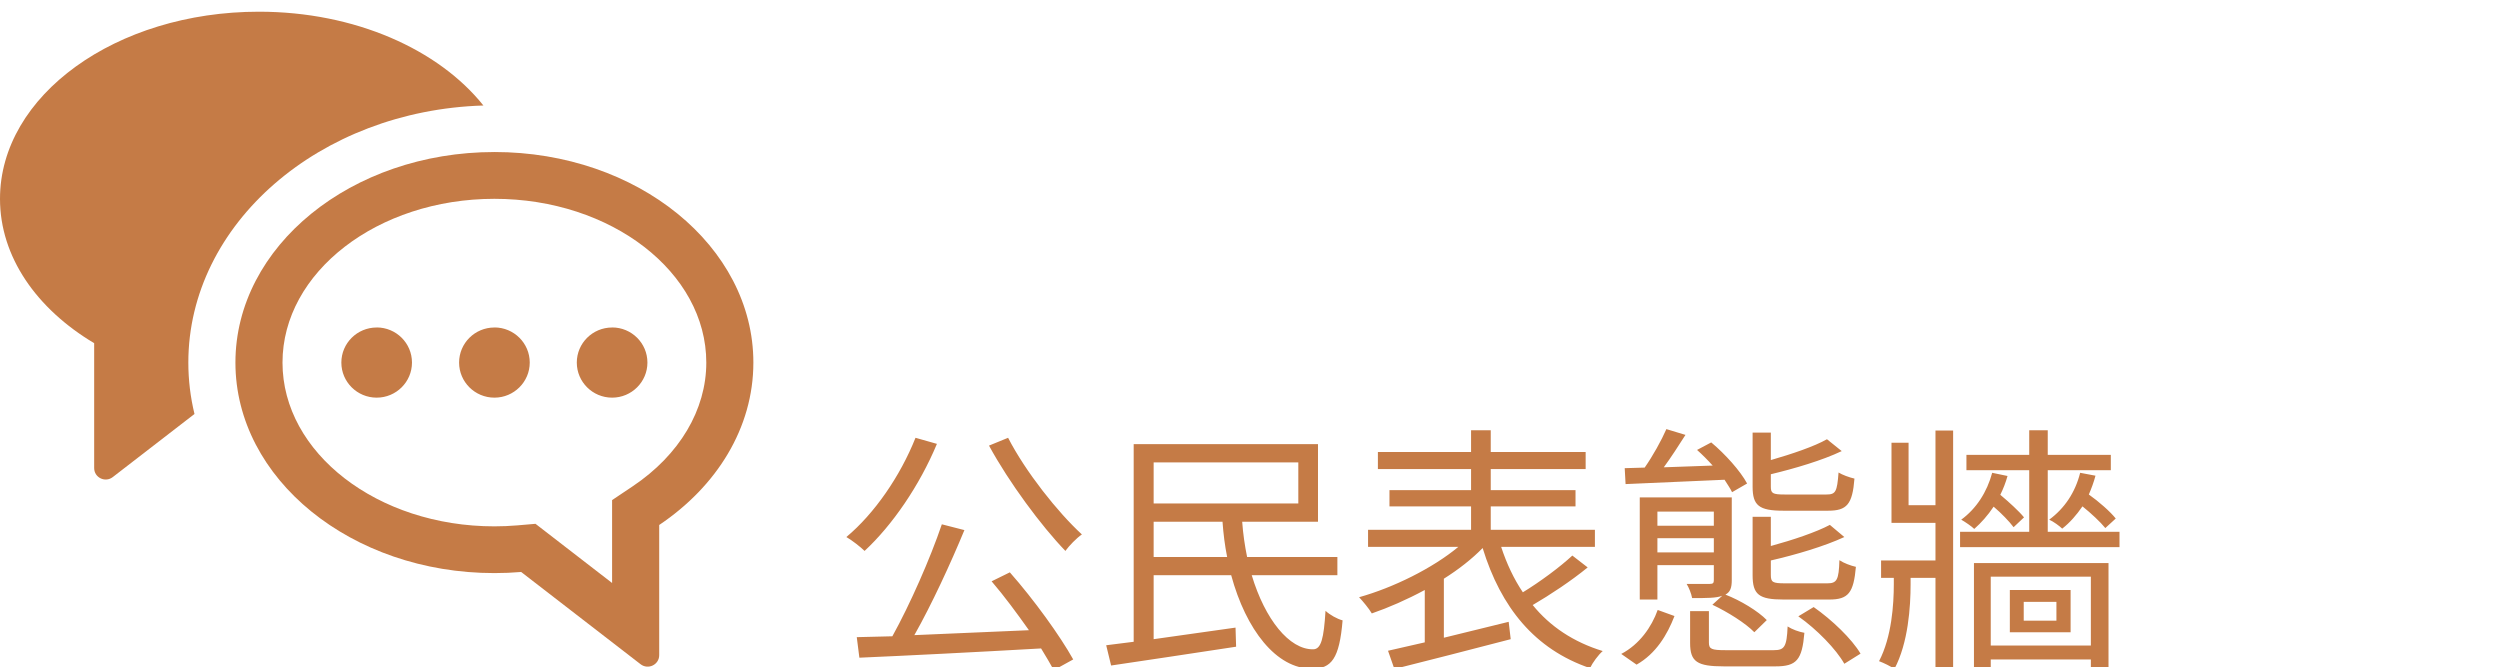
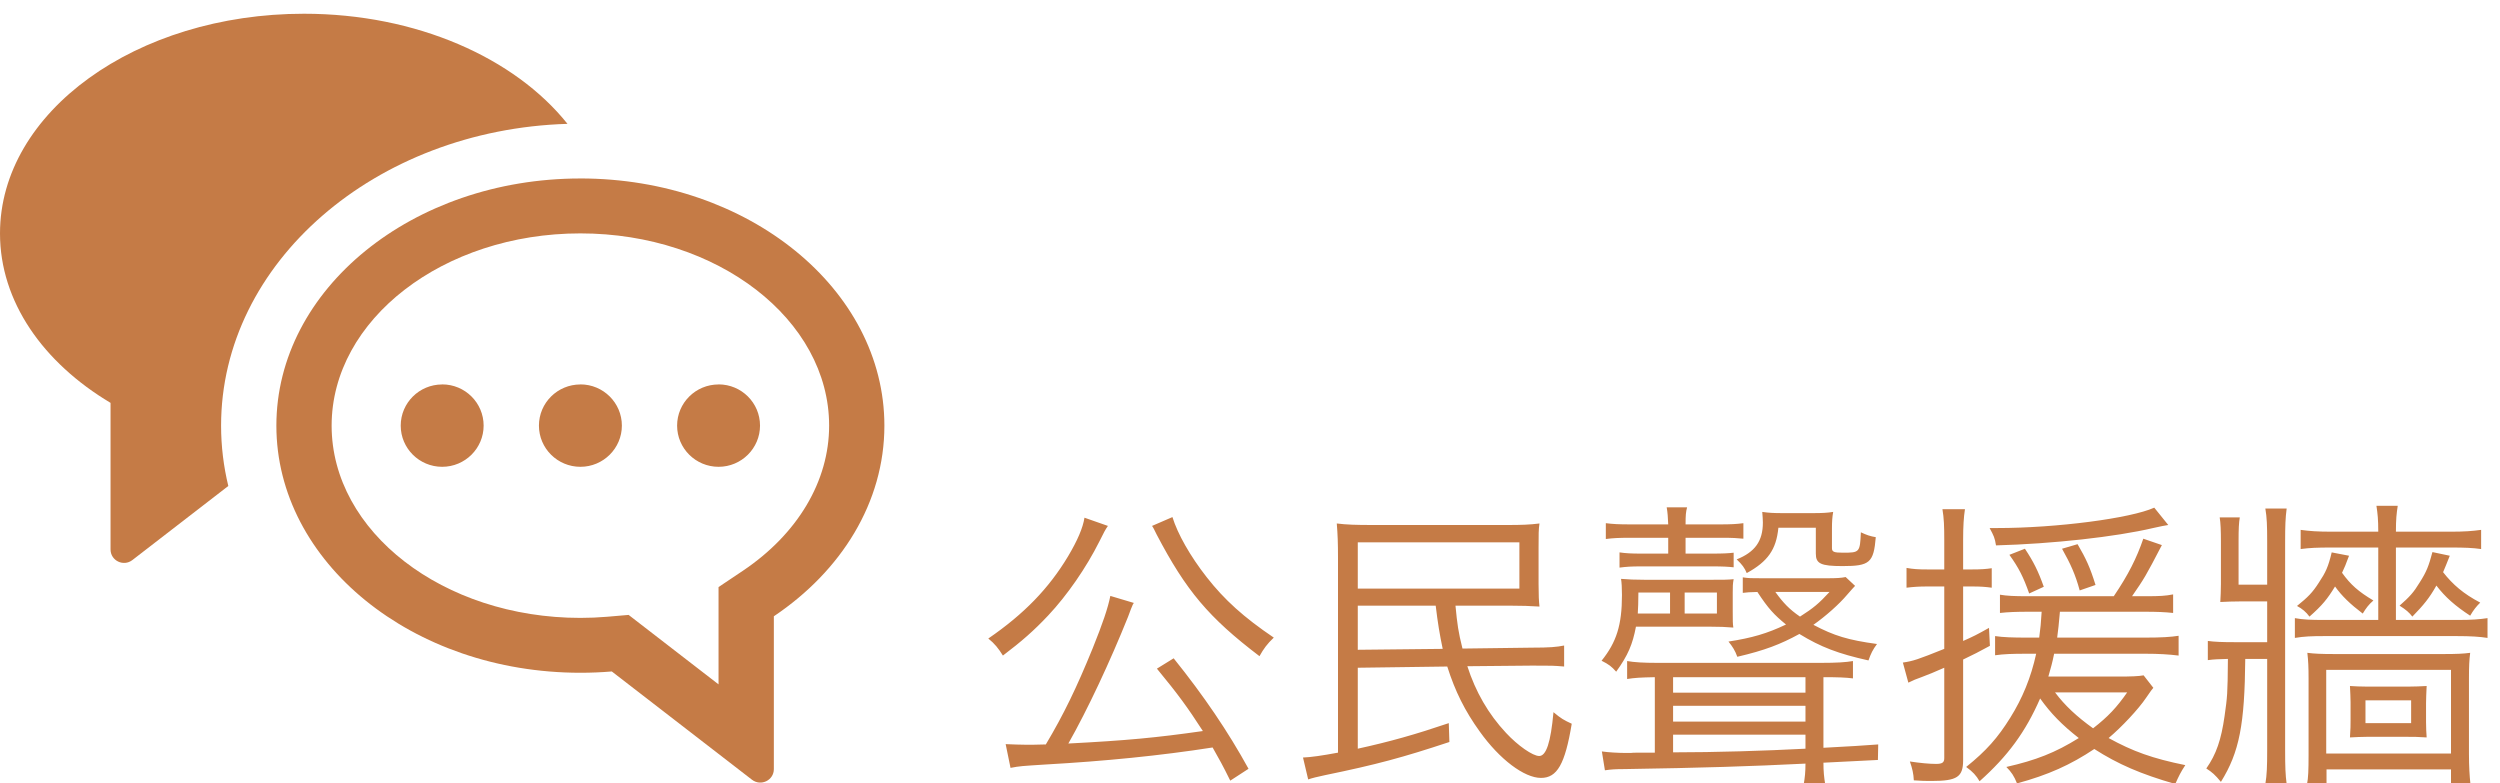
- <svg xmlns="http://www.w3.org/2000/svg" width="135" height="36" viewBox="0 0 135 36">
+ <svg xmlns="http://www.w3.org/2000/svg" width="115" height="36" viewBox="0 0 115 36">
  <g fill="none" fill-rule="evenodd">
    <g fill="#C57B46">
-       <text font-family="Hiragino Kaku Gothic ProN" font-size="14" font-weight="313">
-         <tspan x="45" y="35">公民表態牆</tspan>
-       </text>
      <path d="M10.17 19.58c0-7.495 7.095-13.618 15.934-13.883C23.688 2.67 19.167.632 13.984.632 6.26.632 0 5.156 0 10.737c0 3.138 1.98 5.942 5.085 7.795v6.744c0 .514.595.803 1.004.487l4.413-3.408c-.217-.897-.332-1.826-.332-2.776" />
      <path d="M26.698 8.21c-7.724 0-13.985 5.09-13.985 11.37 0 6.277 6.26 11.367 13.985 11.367.488 0 .97-.02 1.445-.06l6.45 4.982c.41.314 1.004.025 1.004-.49v-7.03c3.106-2.086 5.085-5.24 5.085-8.77 0-6.28-6.26-11.37-13.984-11.37zm7.475 18.045l-1.12.75v4.476l-4.136-3.195-.99.085c-.4.034-.815.052-1.23.052-6.31 0-11.442-3.967-11.442-8.843 0-4.877 5.133-8.844 11.443-8.844S38.14 14.703 38.14 19.58c0 2.55-1.446 4.983-3.967 6.675zm-1.12-8.57c-1.052 0-1.906.848-1.906 1.894 0 1.045.854 1.894 1.907 1.894s1.907-.85 1.907-1.895c0-1.047-.853-1.896-1.906-1.896zm-12.713 0c-1.053 0-1.907.848-1.907 1.894 0 1.045.854 1.894 1.907 1.894s1.907-.85 1.907-1.895c0-1.047-.854-1.896-1.907-1.896zm6.358 0c-1.054 0-1.907.848-1.907 1.894 0 1.045.854 1.894 1.908 1.894 1.052 0 1.907-.85 1.907-1.895 0-1.047-.855-1.896-1.907-1.896z" />
+       <path d="M57.432 35.364c-.938-1.708-2.058-3.36-3.444-5.082l-.77.476c.98 1.19 1.4 1.764 2.114 2.87-2.156.308-3.5.434-6.188.574.882-1.554 1.918-3.766 2.744-5.824.112-.308.168-.448.224-.574.014-.014.028-.042.042-.07l-1.078-.322c-.112.56-.35 1.26-.812 2.408-.742 1.82-1.33 3.038-2.156 4.424-.462.014-.616.014-.91.014-.252 0-.588-.014-.938-.028l.224 1.092c.434-.084.518-.084 1.596-.154 2.73-.154 5.278-.406 7.7-.784.308.546.462.812.812 1.526l.84-.546zm-7.546-11.55c-.07.462-.322 1.05-.756 1.778-.882 1.47-2.016 2.646-3.668 3.78.294.238.462.448.672.784.868-.658 1.428-1.148 2.086-1.848.868-.924 1.75-2.198 2.352-3.402.224-.448.266-.532.392-.714l-1.078-.378zm3.108.378c.07.098.098.168.21.392 1.358 2.59 2.394 3.822 4.732 5.6.196-.35.35-.56.658-.854-1.386-.938-2.268-1.736-3.08-2.772-.77-.98-1.344-2.002-1.582-2.772l-.938.406zM69.43 27.86c.56 0 .966.014 1.386.042-.028-.252-.042-.518-.042-1.036V25.2c0-.63 0-.84.042-1.12-.434.056-.84.07-1.456.07h-6.23c-.756 0-1.19-.014-1.638-.07.042.532.056.896.056 1.582v8.96c-.756.14-1.246.21-1.61.224l.238 1.008c.154-.056.434-.126.77-.196 2.38-.49 3.57-.812 5.726-1.526l-.028-.868c-1.526.518-2.716.854-4.186 1.176v-3.724l4.116-.056c.364 1.148.812 2.044 1.498 2.996.91 1.274 2.044 2.128 2.814 2.128.742 0 1.106-.63 1.414-2.492-.364-.168-.49-.238-.84-.532-.126 1.4-.336 2.016-.658 2.016-.294 0-.98-.476-1.526-1.064-.812-.868-1.4-1.89-1.778-3.066l2.982-.028c.952 0 .952 0 1.47.042v-.966c-.35.07-.672.098-1.484.098l-3.192.042c-.196-.784-.238-1.106-.322-1.974h2.478zm-3.388 0c.098.812.182 1.316.322 1.988l-3.906.042v-2.03h3.584zm-3.584-2.912h7.434v2.128h-7.434v-2.128zm14.28-.21v.728h-1.246c-.448 0-.7-.014-.994-.056v.7c.322-.042.546-.056.994-.056h3.234c.56 0 .742.014 1.022.042v-.672c-.252.028-.462.042-1.022.042h-1.19v-.728h1.638c.56 0 .728.014 1.022.042v-.714c-.308.042-.588.056-1.036.056h-1.624c0-.42.014-.574.07-.784h-.938c.042.238.056.448.07.784h-1.764c-.504 0-.784-.014-1.106-.056v.728c.336-.042.588-.056 1.106-.056h1.764zm8.162 1.806c-.21.042-.406.056-.854.056H81.05c-.504 0-.616 0-.882-.042v.714c.224-.028.266-.028.672-.042.504.77.77 1.05 1.316 1.498-.882.42-1.568.616-2.646.784.182.224.308.42.406.7 1.26-.294 1.988-.574 2.856-1.05.98.602 1.792.91 3.178 1.218.112-.322.196-.49.392-.756-1.33-.182-1.974-.378-2.926-.882.56-.392 1.19-.952 1.554-1.386.196-.224.294-.336.364-.406l-.434-.406zm-.742.686c-.49.532-.742.742-1.358 1.134-.49-.336-.77-.63-1.134-1.134h2.492zm-8.036 7.392c-.938 0-1.008 0-1.106.014h-.224c-.35 0-.826-.028-1.106-.07l.14.868c.28-.042.49-.056.91-.056 3.528-.056 5.796-.126 8.316-.252 0 .392-.028.644-.084.966h.994c-.056-.336-.084-.602-.084-1.008 1.456-.07 1.456-.07 2.506-.126l.014-.714c-.98.07-.98.07-2.52.154V31.15c.672 0 1.022.014 1.358.056v-.798c-.322.056-.742.084-1.484.084h-7.504c-.672 0-1.078-.028-1.4-.084v.826c.364-.056.588-.07 1.274-.084v3.472zm.84-.826h6.09v.644c-1.862.098-4.144.168-6.09.168v-.812zm0-.602v-.728h6.09v.728h-6.09zm0-1.33v-.714h6.09v.714h-6.09zm1.638-3.038c.532 0 .77.014 1.134.042-.028-.168-.028-.308-.028-.728v-.896c0-.238 0-.392.042-.602-.28.028-.462.028-1.036.028H75.66c-.462 0-.742-.014-1.092-.042.028.182.042.406.042.742 0 1.386-.252 2.17-.938 3.024.336.168.462.266.672.504.546-.756.756-1.26.91-2.072H78.6zm-1.778-1.568v.966h-1.484c.014-.28.028-.504.028-.966h1.456zm.672.966v-.966h1.484v.966h-1.484zm6.034-3.948v1.19c0 .462.224.574 1.232.574 1.246 0 1.428-.154 1.526-1.33-.252-.042-.42-.098-.686-.224-.042.924-.056.938-.826.938-.42 0-.504-.042-.504-.21v-.91c0-.308.014-.518.056-.756-.266.042-.49.056-.952.056h-1.358c-.462 0-.658-.014-.952-.056.014.182.028.364.028.49 0 .854-.364 1.358-1.204 1.694.252.238.364.392.462.63.966-.532 1.358-1.078 1.456-2.086h1.722zm10.388 3.864c-.028.476-.056.784-.112 1.19h-.574c-.644 0-1.078-.014-1.456-.07v.882c.406-.056.784-.07 1.442-.07h.448c-.238 1.092-.63 2.044-1.19 2.94-.574.924-1.106 1.526-2.03 2.268.308.224.462.392.616.658 1.302-1.162 2.114-2.268 2.786-3.808.49.686 1.008 1.218 1.778 1.82-1.078.672-1.974 1.022-3.332 1.33.238.238.364.434.49.756 1.442-.392 2.464-.854 3.556-1.582 1.092.7 2.128 1.148 3.724 1.61.168-.378.252-.546.462-.868-1.512-.308-2.408-.63-3.528-1.246.602-.504 1.386-1.344 1.722-1.848.252-.364.252-.364.336-.462l-.448-.574c-.238.042-.56.056-1.176.056h-3.206c.112-.392.182-.63.266-1.05h4.2c.602 0 1.078.028 1.526.084v-.91c-.364.056-.784.084-1.526.084h-4.06c.056-.42.07-.56.126-1.19h3.906c.546 0 .91.014 1.302.056v-.854c-.35.07-.63.084-1.232.084h-.658c.56-.812.616-.896 1.372-2.352l-.854-.294c-.308.896-.686 1.652-1.358 2.646h-3.976c-.588 0-.938-.014-1.26-.07v.84c.378-.042.77-.056 1.316-.056h.602zm3.934 3.71c-.476.686-.882 1.12-1.568 1.652-.742-.532-1.302-1.05-1.75-1.652h3.318zm-8.414-5.656h-.798c-.392 0-.63-.014-.938-.07v.91c.35-.042.602-.056.938-.056h.798v2.87c-1.218.49-1.428.56-1.904.63l.252.924c.224-.112.364-.168.602-.252.448-.168.462-.182 1.05-.434v4.158c0 .196-.084.266-.378.266-.308 0-.742-.042-1.204-.112.112.322.168.56.182.868.378.028.532.028.826.028 1.162 0 1.442-.182 1.442-.952v-4.634c.504-.238.686-.336 1.232-.63l-.042-.826c-.546.308-.742.406-1.19.602v-2.506h.434c.35 0 .574.014.882.056v-.896c-.28.042-.518.056-.882.056h-.434v-1.358c0-.644.028-1.05.084-1.414h-1.036c.07.42.084.77.084 1.428v1.344zm9.66-2.842c-1.078.49-4.494.938-7.224.938h-.35c.196.364.238.448.294.798 2.59-.07 5.502-.392 7.224-.798.448-.098.448-.098.7-.14l-.644-.798zm-5.082 3.64c-.252-.714-.476-1.162-.868-1.75l-.714.28c.434.602.644 1.022.91 1.778l.672-.308zm2.38-.084c-.252-.812-.434-1.204-.826-1.876l-.714.21c.392.7.616 1.19.812 1.918l.728-.252zm7.896-.014h-1.316v-2.03c0-.532.014-.812.056-1.064h-.924c.042.252.056.602.056 1.106v1.96c0 .294-.014.56-.028.826.322-.014.56-.028.98-.028h1.176v1.876h-1.484c-.602 0-.924-.014-1.246-.056v.882c.308-.042.476-.042.924-.056-.014 1.666-.028 1.722-.154 2.632-.154 1.078-.378 1.75-.84 2.408.28.182.392.28.672.616.854-1.372 1.092-2.646 1.12-5.656h1.008v4.2c0 .756-.014 1.134-.084 1.554h.98c-.056-.42-.07-.798-.07-1.54v-9.59c0-.756.014-1.106.07-1.54h-.98c.07.406.084.77.084 1.526v1.974zm5.11-1.708v3.332h-2.478c-.644 0-.98-.014-1.358-.084v.91c.42-.07.77-.084 1.372-.084h6.062c.672 0 1.064.028 1.428.084v-.91c-.364.056-.742.084-1.358.084h-2.856v-3.332h2.548c.588 0 .98.014 1.372.07v-.882c-.406.056-.77.084-1.414.084h-2.506c0-.574.028-.826.084-1.19h-.98c.056.364.084.63.084 1.19h-2.128c-.658 0-1.05-.028-1.442-.084v.882c.42-.056.77-.07 1.4-.07h2.17zm-2.142.224c-.154.658-.28.924-.588 1.386-.294.462-.504.672-1.008 1.078.238.126.42.28.574.49.588-.518.826-.812 1.176-1.386.308.434.7.812 1.274 1.246.154-.252.266-.406.49-.602-.686-.406-1.05-.728-1.442-1.274.112-.238.168-.364.322-.784l-.798-.154zm4.634-.014c-.168.63-.266.896-.588 1.4-.28.462-.462.658-.924 1.064.308.196.434.308.588.504.518-.532.784-.854 1.106-1.428.406.532.868.938 1.554 1.386.154-.266.28-.42.462-.602-.77-.406-1.26-.826-1.708-1.4.112-.252.154-.378.308-.756l-.798-.168zm-3.766 7.742c0 .21 0 .406-.028.784.28-.014.518-.028.77-.028h1.876c.28 0 .476 0 .882.028-.014-.196-.028-.448-.028-.7v-.868c0-.238.014-.462.028-.798-.266.014-.532.028-.84.028h-1.904c-.336 0-.532-.014-.784-.028.014.336.028.518.028.742v.84zm.686-.924h2.1v1.05h-2.1v-1.05zm-1.792 3.178h5.726v.686h.896c-.042-.364-.07-.826-.07-1.4v-3.486c0-.546.014-.826.056-1.162-.322.042-.63.056-1.19.056h-5.082c-.56 0-.896-.014-1.218-.056.042.378.056.644.056 1.19v3.514c0 .7-.014 1.05-.07 1.33h.896v-.672zm-.014-4.578h5.74v3.85h-5.74v-3.85z" />
    </g>
  </g>
</svg>
